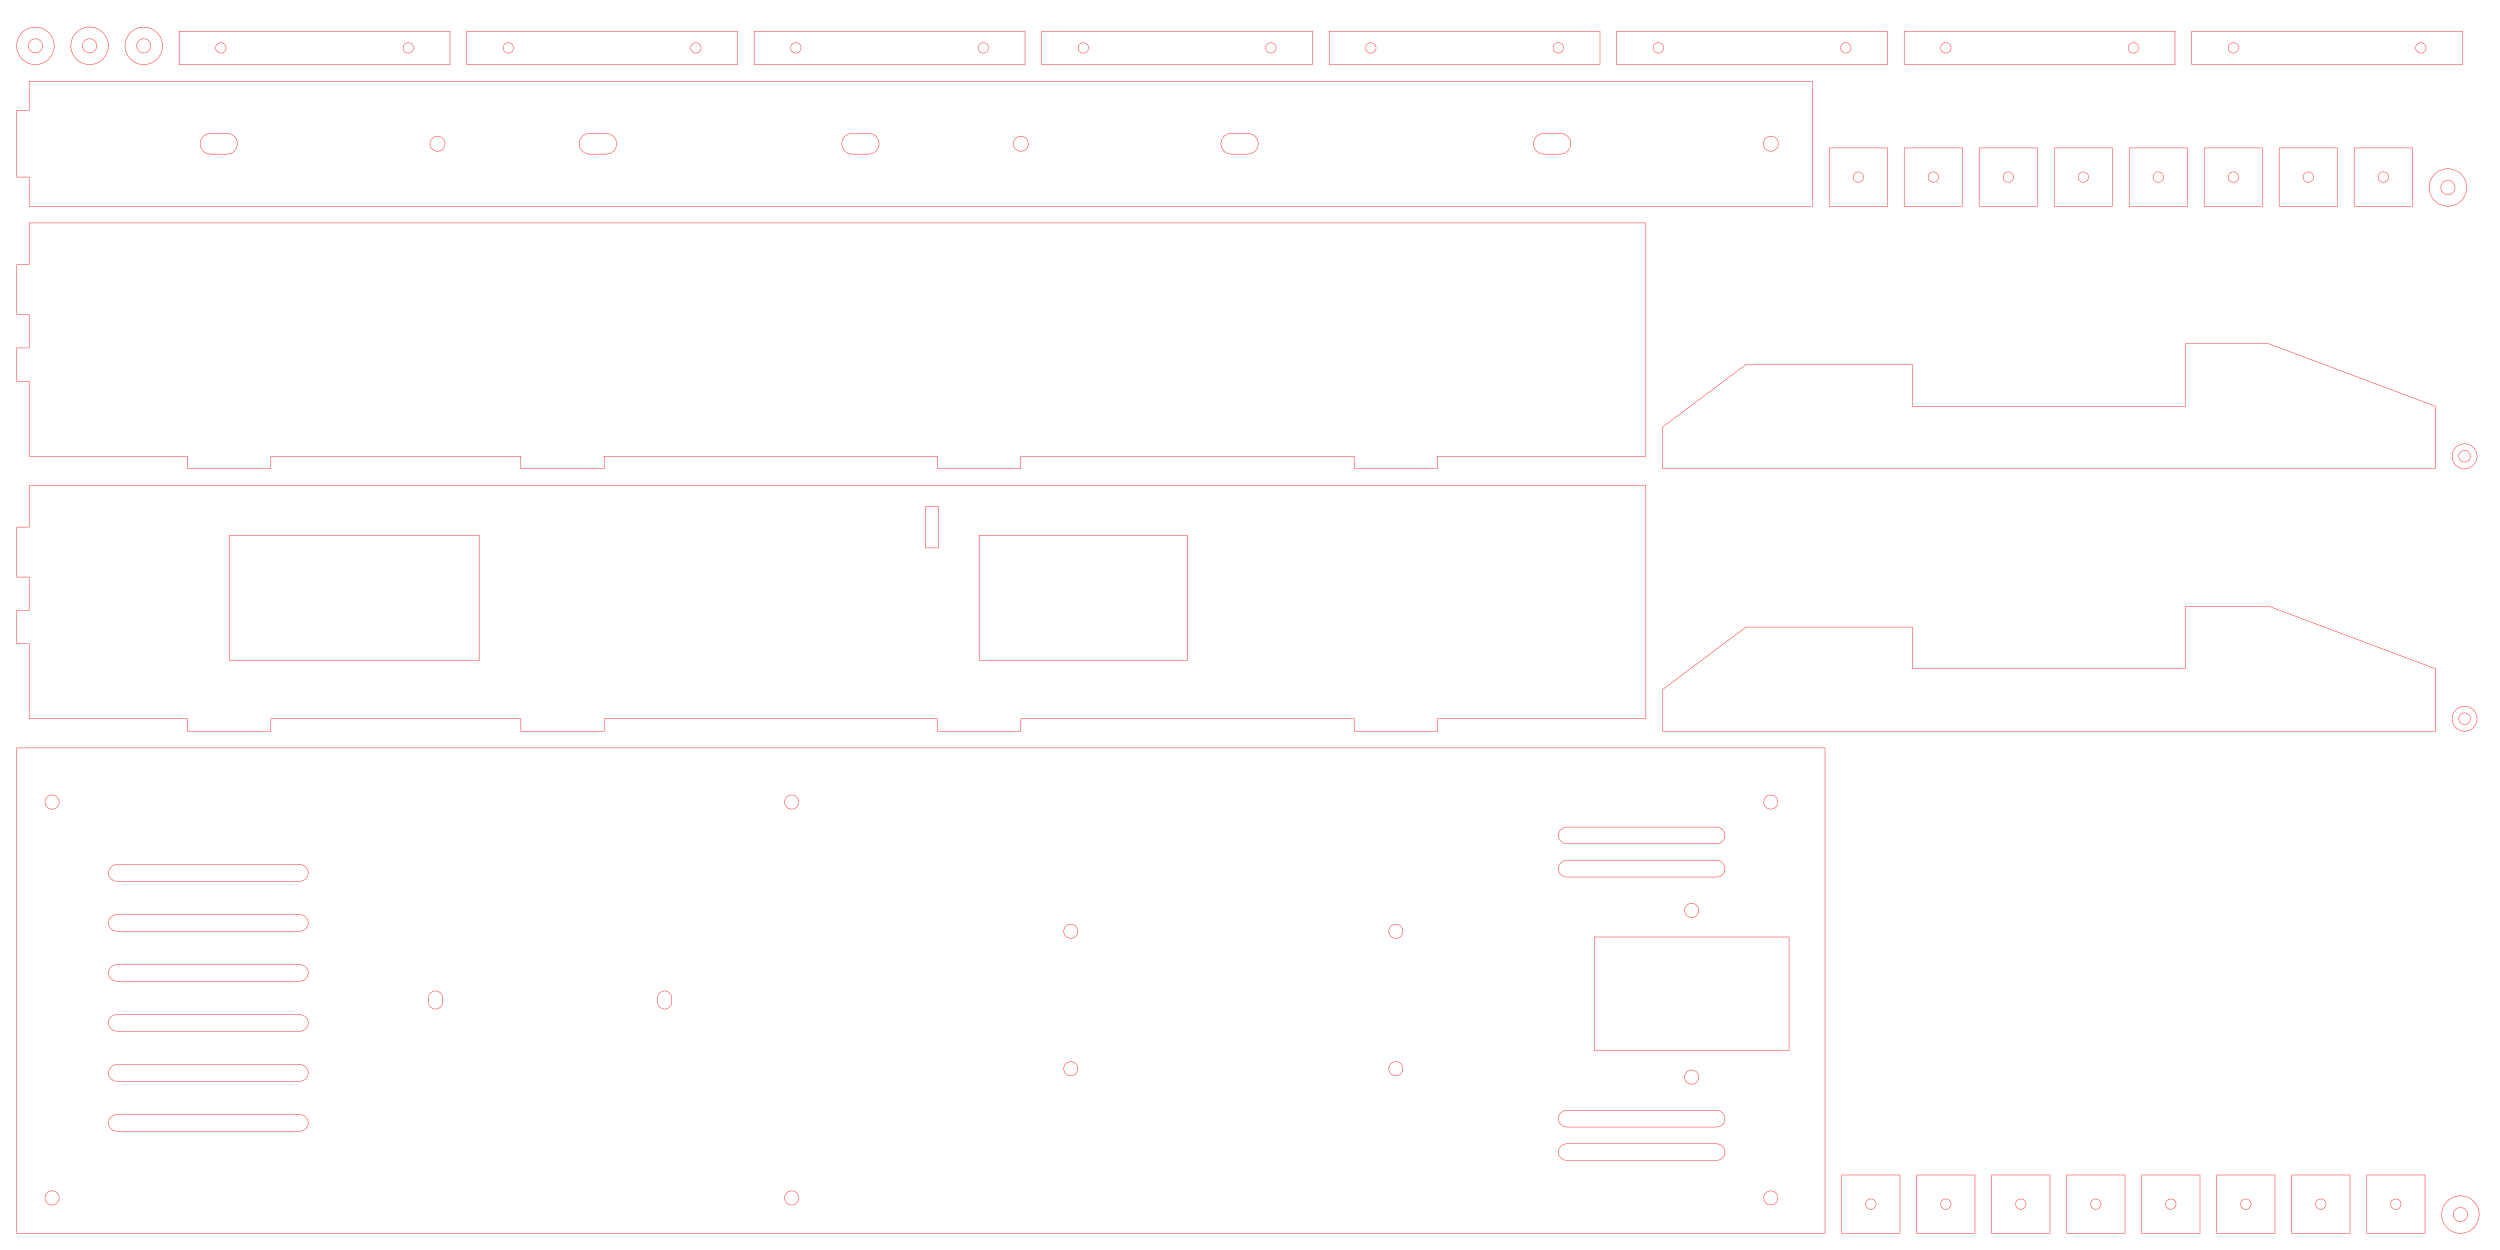
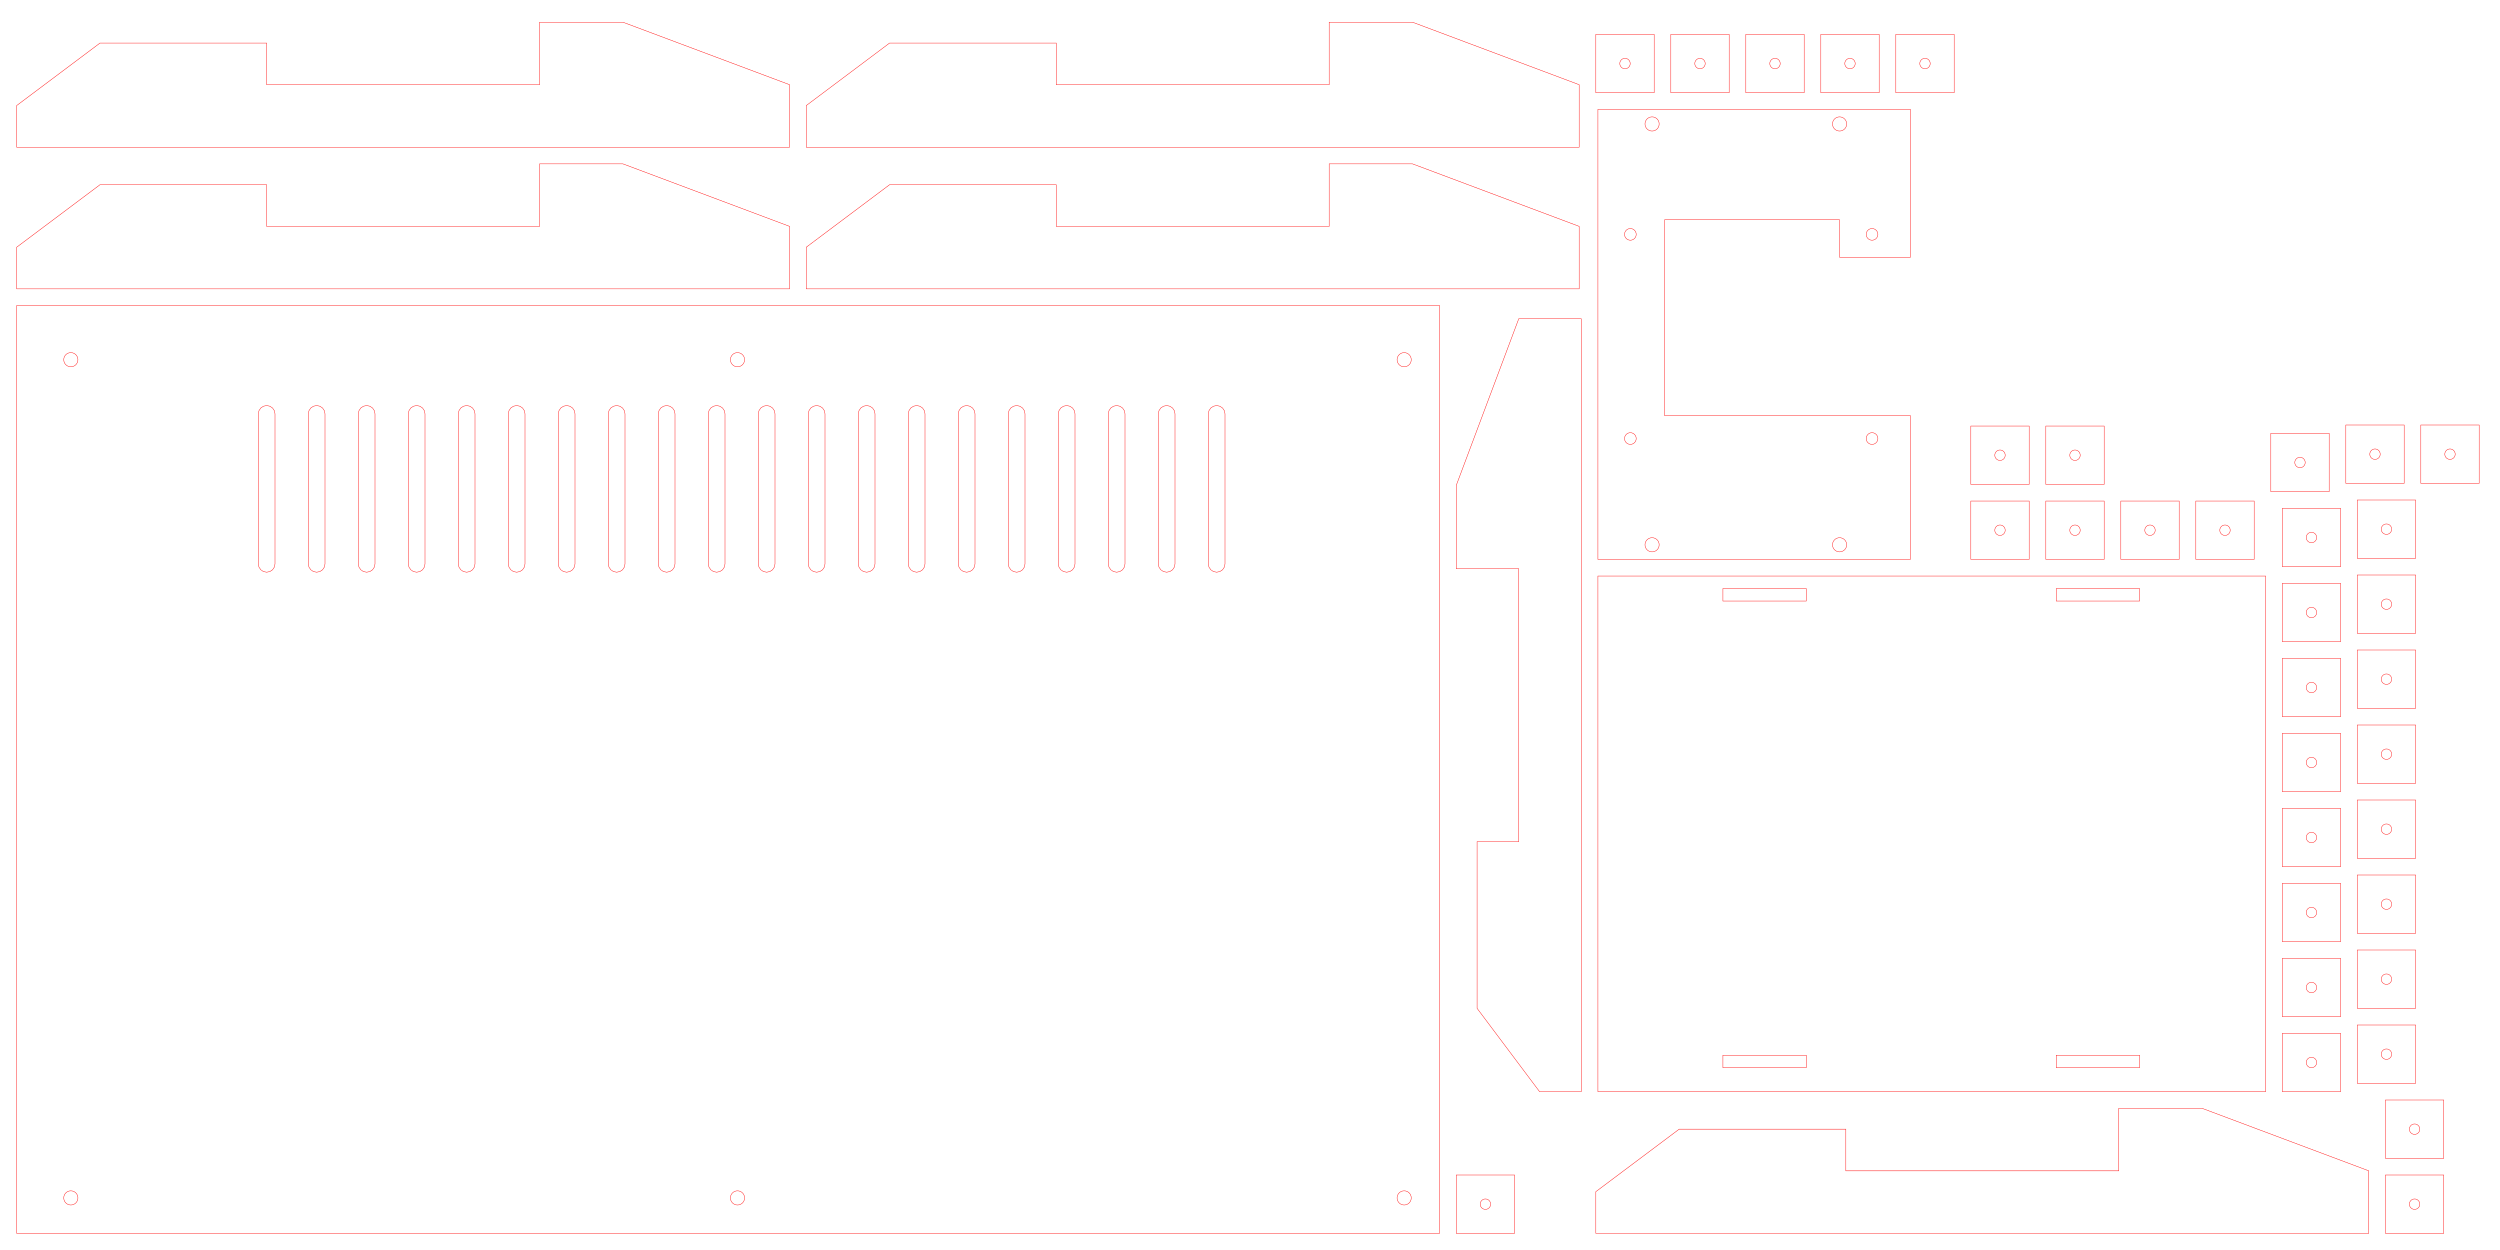
<svg xmlns="http://www.w3.org/2000/svg" width="600.000mm" height="300.000mm" viewBox="0 0 600.000 300.000">
-   <polygon points="438.00,296.00 438.00,179.50 4.00,179.50 4.00,296.00" fill="none" stroke="#ff0000" stroke-width="0.1" />
-   <circle cx="12.50" cy="287.50" r="1.70" fill="none" stroke="#ff0000" stroke-width="0.1" />
-   <circle cx="12.50" cy="192.50" r="1.70" fill="none" stroke="#ff0000" stroke-width="0.1" />
-   <circle cx="190.00" cy="287.50" r="1.70" fill="none" stroke="#ff0000" stroke-width="0.1" />
-   <circle cx="190.00" cy="192.50" r="1.70" fill="none" stroke="#ff0000" stroke-width="0.1" />
-   <circle cx="425.00" cy="287.50" r="1.70" fill="none" stroke="#ff0000" stroke-width="0.1" />
-   <circle cx="425.00" cy="192.50" r="1.70" fill="none" stroke="#ff0000" stroke-width="0.1" />
-   <polygon points="429.38,252.12 429.38,224.88 382.62,224.88 382.62,252.12" fill="none" stroke="#ff0000" stroke-width="0.1" />
-   <circle cx="406.00" cy="258.50" r="1.70" fill="none" stroke="#ff0000" stroke-width="0.1" />
-   <circle cx="406.00" cy="218.50" r="1.70" fill="none" stroke="#ff0000" stroke-width="0.1" />
-   <circle cx="335.00" cy="256.50" r="1.70" fill="none" stroke="#ff0000" stroke-width="0.1" />
-   <circle cx="335.00" cy="223.50" r="1.70" fill="none" stroke="#ff0000" stroke-width="0.1" />
-   <circle cx="257.00" cy="256.50" r="1.70" fill="none" stroke="#ff0000" stroke-width="0.1" />
-   <circle cx="257.00" cy="223.50" r="1.70" fill="none" stroke="#ff0000" stroke-width="0.1" />
-   <polygon points="157.80,240.50 157.93,241.15 158.30,241.70 158.85,242.07 159.50,242.20 160.15,242.07 160.70,241.70 161.07,241.15 161.20,240.50 161.20,239.50 161.07,238.85 160.70,238.30 160.15,237.93 159.50,237.80 158.85,237.93 158.30,238.30 157.93,238.85 157.80,239.50" fill="none" stroke="#ff0000" stroke-width="0.1" />
-   <polygon points="102.80,240.50 102.93,241.15 103.30,241.70 103.85,242.07 104.50,242.20 105.15,242.07 105.70,241.70 106.07,241.15 106.20,240.50 106.20,239.50 106.07,238.85 105.70,238.30 105.15,237.93 104.50,237.80 103.85,237.93 103.30,238.30 102.93,238.85 102.80,239.50" fill="none" stroke="#ff0000" stroke-width="0.1" />
-   <polygon points="376.00,274.50 375.24,274.65 374.59,275.09 374.15,275.74 374.00,276.50 374.15,277.26 374.59,277.91 375.24,278.35 376.00,278.50 412.00,278.50 412.76,278.35 413.41,277.91 413.85,277.26 414.00,276.50 413.85,275.74 413.41,275.09 412.76,274.65 412.00,274.50" fill="none" stroke="#ff0000" stroke-width="0.1" />
-   <polygon points="376.00,266.50 375.24,266.65 374.59,267.09 374.15,267.74 374.00,268.50 374.15,269.26 374.59,269.91 375.24,270.35 376.00,270.50 412.00,270.50 412.76,270.35 413.41,269.91 413.85,269.26 414.00,268.50 413.85,267.74 413.41,267.09 412.76,266.65 412.00,266.50" fill="none" stroke="#ff0000" stroke-width="0.1" />
-   <polygon points="376.00,206.50 375.24,206.65 374.59,207.09 374.15,207.74 374.00,208.50 374.15,209.26 374.59,209.91 375.24,210.35 376.00,210.50 412.00,210.50 412.76,210.35 413.41,209.91 413.85,209.26 414.00,208.50 413.85,207.74 413.41,207.09 412.76,206.65 412.00,206.50" fill="none" stroke="#ff0000" stroke-width="0.1" />
-   <polygon points="376.00,198.50 375.24,198.65 374.59,199.09 374.15,199.74 374.00,200.50 374.15,201.26 374.59,201.91 375.24,202.35 376.00,202.50 412.00,202.50 412.76,202.35 413.41,201.91 413.85,201.26 414.00,200.50 413.85,199.74 413.41,199.09 412.76,198.65 412.00,198.50" fill="none" stroke="#ff0000" stroke-width="0.1" />
-   <polygon points="28.00,267.50 27.23,267.65 26.59,268.09 26.15,268.74 26.00,269.50 26.15,270.26 26.59,270.91 27.23,271.35 28.00,271.50 72.00,271.50 72.77,271.35 73.41,270.91 73.85,270.26 74.00,269.50 73.85,268.74 73.41,268.09 72.77,267.65 72.00,267.50" fill="none" stroke="#ff0000" stroke-width="0.1" />
-   <polygon points="28.00,255.50 27.23,255.65 26.59,256.09 26.15,256.74 26.00,257.50 26.15,258.26 26.59,258.91 27.23,259.35 28.00,259.50 72.00,259.50 72.77,259.35 73.41,258.91 73.85,258.26 74.00,257.50 73.85,256.74 73.41,256.09 72.77,255.65 72.00,255.50" fill="none" stroke="#ff0000" stroke-width="0.1" />
-   <polygon points="28.00,243.50 27.23,243.65 26.59,244.09 26.15,244.74 26.00,245.50 26.15,246.26 26.59,246.91 27.23,247.35 28.00,247.50 72.00,247.50 72.77,247.35 73.41,246.91 73.85,246.26 74.00,245.50 73.85,244.74 73.41,244.09 72.77,243.65 72.00,243.50" fill="none" stroke="#ff0000" stroke-width="0.1" />
-   <polygon points="28.00,231.50 27.23,231.65 26.59,232.09 26.15,232.74 26.00,233.50 26.15,234.26 26.59,234.91 27.23,235.35 28.00,235.50 72.00,235.50 72.77,235.35 73.41,234.91 73.85,234.26 74.00,233.50 73.85,232.74 73.41,232.09 72.77,231.65 72.00,231.50" fill="none" stroke="#ff0000" stroke-width="0.1" />
-   <polygon points="28.00,219.50 27.23,219.65 26.59,220.09 26.15,220.74 26.00,221.50 26.15,222.26 26.59,222.91 27.23,223.35 28.00,223.50 72.00,223.50 72.77,223.35 73.41,222.91 73.85,222.26 74.00,221.50 73.85,220.74 73.41,220.09 72.77,219.65 72.00,219.50" fill="none" stroke="#ff0000" stroke-width="0.1" />
-   <polygon points="28.00,207.50 27.23,207.65 26.59,208.09 26.15,208.74 26.00,209.50 26.15,210.26 26.59,210.91 27.23,211.35 28.00,211.50 72.00,211.50 72.77,211.35 73.41,210.91 73.85,210.26 74.00,209.50 73.85,208.74 73.41,208.09 72.77,207.65 72.00,207.50" fill="none" stroke="#ff0000" stroke-width="0.1" />
-   <polygon points="7.00,172.50 45.00,172.50 45.00,175.50 65.00,175.50 65.00,172.50 125.00,172.50 125.00,175.50 145.00,175.50 145.00,172.50 225.00,172.50 225.00,175.50 245.00,175.50 245.00,172.50 325.00,172.50 325.00,175.50 345.00,175.50 345.00,172.50 395.00,172.50 395.00,116.50 7.00,116.50 7.00,126.50 4.00,126.50 4.00,138.50 7.00,138.50 7.00,146.50 4.00,146.50 4.00,154.50 7.00,154.50" fill="none" stroke="#ff0000" stroke-width="0.1" />
-   <polygon points="222.17,131.50 225.17,131.50 225.17,121.50 222.17,121.50" fill="none" stroke="#ff0000" stroke-width="0.1" />
-   <polygon points="235.00,158.50 285.00,158.50 285.00,128.50 235.00,128.50" fill="none" stroke="#ff0000" stroke-width="0.1" />
-   <polygon points="55.00,158.50 115.00,158.50 115.00,128.50 55.00,128.50" fill="none" stroke="#ff0000" stroke-width="0.1" />
-   <polygon points="7.00,109.50 45.00,109.50 45.00,112.50 65.00,112.50 65.00,109.50 125.00,109.50 125.00,112.50 145.00,112.50 145.00,109.50 225.00,109.50 225.00,112.50 245.00,112.50 245.00,109.50 325.00,109.50 325.00,112.50 345.00,112.50 345.00,109.50 395.00,109.50 395.00,53.50 7.00,53.50 7.00,63.50 4.00,63.50 4.00,75.50 7.00,75.50 7.00,83.50 4.00,83.50 4.00,91.50 7.00,91.50" fill="none" stroke="#ff0000" stroke-width="0.1" />
-   <polygon points="435.00,49.50 435.00,19.50 7.00,19.50 7.00,26.50 4.00,26.50 4.00,42.50 7.00,42.50 7.00,49.50" fill="none" stroke="#ff0000" stroke-width="0.1" />
-   <polygon points="295.50,32.00 294.54,32.19 293.73,32.73 293.19,33.54 293.00,34.50 293.19,35.46 293.73,36.27 294.54,36.81 295.50,37.00 299.50,37.00 300.46,36.81 301.27,36.27 301.81,35.46 302.00,34.50 301.81,33.54 301.27,32.73 300.46,32.19 299.50,32.00" fill="none" stroke="#ff0000" stroke-width="0.1" />
-   <polygon points="50.50,32.00 49.54,32.19 48.73,32.73 48.19,33.54 48.00,34.50 48.19,35.46 48.73,36.27 49.54,36.81 50.50,37.00 54.50,37.00 55.46,36.81 56.27,36.27 56.81,35.46 57.00,34.50 56.81,33.54 56.27,32.73 55.46,32.19 54.50,32.00" fill="none" stroke="#ff0000" stroke-width="0.1" />
-   <polygon points="204.50,32.00 203.54,32.19 202.73,32.73 202.19,33.54 202.00,34.50 202.19,35.46 202.73,36.27 203.54,36.81 204.50,37.00 208.50,37.00 209.46,36.81 210.27,36.27 210.81,35.46 211.00,34.50 210.81,33.54 210.27,32.73 209.46,32.19 208.50,32.00" fill="none" stroke="#ff0000" stroke-width="0.1" />
-   <polygon points="141.50,32.00 140.54,32.19 139.73,32.73 139.19,33.54 139.00,34.50 139.19,35.46 139.73,36.27 140.54,36.81 141.50,37.00 145.50,37.00 146.46,36.81 147.27,36.27 147.81,35.46 148.00,34.50 147.81,33.54 147.27,32.73 146.46,32.19 145.50,32.00" fill="none" stroke="#ff0000" stroke-width="0.1" />
-   <circle cx="245.00" cy="34.50" r="1.80" fill="none" stroke="#ff0000" stroke-width="0.1" />
-   <circle cx="105.00" cy="34.50" r="1.80" fill="none" stroke="#ff0000" stroke-width="0.1" />
-   <polygon points="370.50,32.00 369.54,32.19 368.73,32.73 368.19,33.54 368.00,34.50 368.19,35.46 368.73,36.27 369.54,36.81 370.50,37.00 374.50,37.00 375.46,36.81 376.27,36.27 376.81,35.46 377.00,34.50 376.81,33.54 376.27,32.73 375.46,32.19 374.50,32.00" fill="none" stroke="#ff0000" stroke-width="0.1" />
-   <circle cx="425.00" cy="34.50" r="1.80" fill="none" stroke="#ff0000" stroke-width="0.1" />
-   <polygon points="399.00,175.50 584.50,175.50 584.50,160.50 544.50,145.50 524.50,145.50 524.50,160.50 459.00,160.50 459.00,150.50 419.00,150.50 399.00,165.50" fill="none" stroke="#ff0000" stroke-width="0.1" />
-   <polygon points="399.00,112.50 584.50,112.50 584.50,97.50 544.50,82.50 524.50,82.50 524.50,97.50 459.00,97.50 459.00,87.50 419.00,87.50 399.00,102.50" fill="none" stroke="#ff0000" stroke-width="0.1" />
-   <polygon points="442.00,296.00 456.00,296.00 456.00,282.00 442.00,282.00" fill="none" stroke="#ff0000" stroke-width="0.1" />
-   <circle cx="449.00" cy="289.00" r="1.25" fill="none" stroke="#ff0000" stroke-width="0.1" />
-   <polygon points="460.00,296.00 474.00,296.00 474.00,282.00 460.00,282.00" fill="none" stroke="#ff0000" stroke-width="0.1" />
-   <circle cx="467.00" cy="289.00" r="1.25" fill="none" stroke="#ff0000" stroke-width="0.1" />
-   <polygon points="478.00,296.00 492.00,296.00 492.00,282.00 478.00,282.00" fill="none" stroke="#ff0000" stroke-width="0.1" />
-   <circle cx="485.00" cy="289.00" r="1.25" fill="none" stroke="#ff0000" stroke-width="0.1" />
-   <polygon points="496.00,296.00 510.00,296.00 510.00,282.00 496.00,282.00" fill="none" stroke="#ff0000" stroke-width="0.1" />
-   <circle cx="503.00" cy="289.00" r="1.25" fill="none" stroke="#ff0000" stroke-width="0.1" />
-   <polygon points="514.00,296.00 528.00,296.00 528.00,282.00 514.00,282.00" fill="none" stroke="#ff0000" stroke-width="0.1" />
-   <circle cx="521.00" cy="289.00" r="1.25" fill="none" stroke="#ff0000" stroke-width="0.1" />
-   <polygon points="532.00,296.00 546.00,296.00 546.00,282.00 532.00,282.00" fill="none" stroke="#ff0000" stroke-width="0.1" />
-   <circle cx="539.00" cy="289.00" r="1.25" fill="none" stroke="#ff0000" stroke-width="0.1" />
-   <polygon points="550.00,296.00 564.00,296.00 564.00,282.00 550.00,282.00" fill="none" stroke="#ff0000" stroke-width="0.1" />
-   <circle cx="557.00" cy="289.00" r="1.25" fill="none" stroke="#ff0000" stroke-width="0.1" />
-   <polygon points="568.00,296.00 582.00,296.00 582.00,282.00 568.00,282.00" fill="none" stroke="#ff0000" stroke-width="0.1" />
-   <circle cx="575.00" cy="289.00" r="1.25" fill="none" stroke="#ff0000" stroke-width="0.1" />
-   <polygon points="439.00,49.50 453.00,49.50 453.00,35.50 439.00,35.50" fill="none" stroke="#ff0000" stroke-width="0.1" />
-   <circle cx="446.00" cy="42.50" r="1.25" fill="none" stroke="#ff0000" stroke-width="0.1" />
-   <polygon points="457.00,49.50 471.00,49.50 471.00,35.50 457.00,35.50" fill="none" stroke="#ff0000" stroke-width="0.1" />
-   <circle cx="464.00" cy="42.50" r="1.25" fill="none" stroke="#ff0000" stroke-width="0.1" />
-   <polygon points="475.00,49.50 489.00,49.50 489.00,35.50 475.00,35.50" fill="none" stroke="#ff0000" stroke-width="0.1" />
-   <circle cx="482.00" cy="42.50" r="1.25" fill="none" stroke="#ff0000" stroke-width="0.1" />
-   <polygon points="493.00,49.50 507.00,49.50 507.00,35.50 493.00,35.50" fill="none" stroke="#ff0000" stroke-width="0.1" />
-   <circle cx="500.00" cy="42.50" r="1.25" fill="none" stroke="#ff0000" stroke-width="0.1" />
-   <polygon points="511.00,49.50 525.00,49.50 525.00,35.50 511.00,35.50" fill="none" stroke="#ff0000" stroke-width="0.1" />
-   <circle cx="518.00" cy="42.50" r="1.25" fill="none" stroke="#ff0000" stroke-width="0.1" />
-   <polygon points="529.00,49.50 543.00,49.50 543.00,35.50 529.00,35.50" fill="none" stroke="#ff0000" stroke-width="0.1" />
-   <circle cx="536.00" cy="42.50" r="1.25" fill="none" stroke="#ff0000" stroke-width="0.1" />
-   <polygon points="547.00,49.50 561.00,49.50 561.00,35.50 547.00,35.50" fill="none" stroke="#ff0000" stroke-width="0.1" />
-   <circle cx="554.00" cy="42.50" r="1.25" fill="none" stroke="#ff0000" stroke-width="0.1" />
-   <polygon points="565.00,49.50 579.00,49.50 579.00,35.50 565.00,35.50" fill="none" stroke="#ff0000" stroke-width="0.1" />
-   <circle cx="572.00" cy="42.50" r="1.25" fill="none" stroke="#ff0000" stroke-width="0.1" />
-   <circle cx="590.50" cy="291.50" r="4.50" fill="none" stroke="#ff0000" stroke-width="0.1" />
-   <circle cx="590.50" cy="291.50" r="1.70" fill="none" stroke="#ff0000" stroke-width="0.1" />
-   <circle cx="587.50" cy="45.00" r="4.50" fill="none" stroke="#ff0000" stroke-width="0.1" />
-   <circle cx="587.50" cy="45.00" r="1.70" fill="none" stroke="#ff0000" stroke-width="0.1" />
-   <circle cx="8.50" cy="11.00" r="4.50" fill="none" stroke="#ff0000" stroke-width="0.1" />
-   <circle cx="8.50" cy="11.00" r="1.70" fill="none" stroke="#ff0000" stroke-width="0.1" />
-   <circle cx="21.50" cy="11.00" r="4.50" fill="none" stroke="#ff0000" stroke-width="0.1" />
-   <circle cx="21.50" cy="11.00" r="1.70" fill="none" stroke="#ff0000" stroke-width="0.1" />
-   <circle cx="34.50" cy="11.00" r="4.50" fill="none" stroke="#ff0000" stroke-width="0.1" />
-   <circle cx="34.50" cy="11.00" r="1.70" fill="none" stroke="#ff0000" stroke-width="0.1" />
-   <polygon points="108.00,15.50 108.00,7.50 43.00,7.50 43.00,15.50" fill="none" stroke="#ff0000" stroke-width="0.1" />
-   <circle cx="98.00" cy="11.50" r="1.25" fill="none" stroke="#ff0000" stroke-width="0.1" />
-   <circle cx="53.00" cy="11.50" r="1.25" fill="none" stroke="#ff0000" stroke-width="0.1" />
-   <polygon points="177.00,15.50 177.00,7.50 112.00,7.50 112.00,15.50" fill="none" stroke="#ff0000" stroke-width="0.1" />
-   <circle cx="167.00" cy="11.50" r="1.25" fill="none" stroke="#ff0000" stroke-width="0.1" />
-   <circle cx="122.00" cy="11.50" r="1.25" fill="none" stroke="#ff0000" stroke-width="0.1" />
-   <polygon points="246.00,15.50 246.00,7.50 181.00,7.50 181.00,15.50" fill="none" stroke="#ff0000" stroke-width="0.1" />
-   <circle cx="236.00" cy="11.50" r="1.25" fill="none" stroke="#ff0000" stroke-width="0.1" />
-   <circle cx="191.00" cy="11.50" r="1.25" fill="none" stroke="#ff0000" stroke-width="0.1" />
-   <polygon points="315.00,15.50 315.00,7.50 250.00,7.50 250.00,15.50" fill="none" stroke="#ff0000" stroke-width="0.1" />
-   <circle cx="305.00" cy="11.50" r="1.25" fill="none" stroke="#ff0000" stroke-width="0.1" />
-   <circle cx="260.00" cy="11.50" r="1.25" fill="none" stroke="#ff0000" stroke-width="0.1" />
-   <polygon points="384.00,15.50 384.00,7.50 319.00,7.50 319.00,15.50" fill="none" stroke="#ff0000" stroke-width="0.1" />
-   <circle cx="374.00" cy="11.50" r="1.25" fill="none" stroke="#ff0000" stroke-width="0.1" />
-   <circle cx="329.00" cy="11.50" r="1.25" fill="none" stroke="#ff0000" stroke-width="0.1" />
-   <polygon points="453.00,15.50 453.00,7.50 388.00,7.50 388.00,15.50" fill="none" stroke="#ff0000" stroke-width="0.1" />
-   <circle cx="443.00" cy="11.50" r="1.25" fill="none" stroke="#ff0000" stroke-width="0.1" />
-   <circle cx="398.00" cy="11.50" r="1.25" fill="none" stroke="#ff0000" stroke-width="0.1" />
-   <polygon points="522.00,15.50 522.00,7.50 457.00,7.50 457.00,15.50" fill="none" stroke="#ff0000" stroke-width="0.1" />
-   <circle cx="512.00" cy="11.50" r="1.25" fill="none" stroke="#ff0000" stroke-width="0.1" />
-   <circle cx="467.00" cy="11.50" r="1.25" fill="none" stroke="#ff0000" stroke-width="0.1" />
-   <polygon points="591.00,15.50 591.00,7.50 526.00,7.50 526.00,15.50" fill="none" stroke="#ff0000" stroke-width="0.1" />
-   <circle cx="581.00" cy="11.50" r="1.25" fill="none" stroke="#ff0000" stroke-width="0.1" />
-   <circle cx="536.00" cy="11.50" r="1.25" fill="none" stroke="#ff0000" stroke-width="0.1" />
-   <circle cx="591.50" cy="172.50" r="3.00" fill="none" stroke="#ff0000" stroke-width="0.1" />
-   <circle cx="591.50" cy="172.50" r="1.40" fill="none" stroke="#ff0000" stroke-width="0.1" />
-   <circle cx="591.50" cy="109.50" r="3.00" fill="none" stroke="#ff0000" stroke-width="0.1" />
-   <circle cx="591.50" cy="109.50" r="1.40" fill="none" stroke="#ff0000" stroke-width="0.1" />
+   <polygon points="4.00,296.00 345.50,296.00 345.50,73.33 4.00,73.33" fill="none" stroke="#ff0000" stroke-width="0.1" />
+   <circle cx="17.00" cy="86.33" r="1.70" fill="none" stroke="#ff0000" stroke-width="0.1" />
+   <circle cx="177.00" cy="86.33" r="1.70" fill="none" stroke="#ff0000" stroke-width="0.1" />
+   <circle cx="337.00" cy="86.33" r="1.70" fill="none" stroke="#ff0000" stroke-width="0.1" />
+   <circle cx="17.00" cy="287.50" r="1.70" fill="none" stroke="#ff0000" stroke-width="0.1" />
+   <circle cx="177.00" cy="287.50" r="1.70" fill="none" stroke="#ff0000" stroke-width="0.1" />
+   <circle cx="337.00" cy="287.50" r="1.70" fill="none" stroke="#ff0000" stroke-width="0.1" />
+   <polygon points="66.00,99.33 65.85,98.57 65.41,97.92 64.77,97.49 64.00,97.33 63.23,97.49 62.59,97.92 62.15,98.57 62.00,99.33 62.00,135.33 62.15,136.10 62.59,136.75 63.23,137.18 64.00,137.33 64.77,137.18 65.41,136.75 65.85,136.10 66.00,135.33" fill="none" stroke="#ff0000" stroke-width="0.1" />
+   <polygon points="78.00,99.33 77.85,98.57 77.41,97.92 76.77,97.49 76.00,97.33 75.23,97.49 74.59,97.92 74.15,98.57 74.00,99.33 74.00,135.33 74.15,136.10 74.59,136.75 75.23,137.18 76.00,137.33 76.77,137.18 77.41,136.75 77.85,136.10 78.00,135.33" fill="none" stroke="#ff0000" stroke-width="0.1" />
+   <polygon points="90.00,99.33 89.85,98.57 89.41,97.92 88.77,97.49 88.00,97.33 87.23,97.49 86.59,97.92 86.15,98.57 86.00,99.33 86.00,135.33 86.15,136.10 86.59,136.75 87.23,137.18 88.00,137.33 88.77,137.18 89.41,136.75 89.85,136.10 90.00,135.33" fill="none" stroke="#ff0000" stroke-width="0.1" />
+   <polygon points="102.00,99.33 101.85,98.57 101.41,97.92 100.77,97.49 100.00,97.33 99.23,97.49 98.59,97.92 98.15,98.57 98.00,99.33 98.00,135.33 98.15,136.10 98.59,136.75 99.23,137.18 100.00,137.33 100.77,137.18 101.41,136.75 101.85,136.10 102.00,135.33" fill="none" stroke="#ff0000" stroke-width="0.1" />
+   <polygon points="114.00,99.33 113.85,98.57 113.41,97.92 112.77,97.49 112.00,97.33 111.23,97.49 110.59,97.92 110.15,98.57 110.00,99.33 110.00,135.33 110.15,136.10 110.59,136.75 111.23,137.18 112.00,137.33 112.77,137.18 113.41,136.75 113.85,136.10 114.00,135.33" fill="none" stroke="#ff0000" stroke-width="0.1" />
+   <polygon points="126.00,99.33 125.85,98.57 125.41,97.92 124.77,97.49 124.00,97.33 123.23,97.49 122.59,97.92 122.15,98.57 122.00,99.33 122.00,135.33 122.15,136.10 122.59,136.75 123.23,137.18 124.00,137.33 124.77,137.18 125.41,136.75 125.85,136.10 126.00,135.33" fill="none" stroke="#ff0000" stroke-width="0.1" />
+   <polygon points="138.00,99.33 137.85,98.57 137.41,97.92 136.76,97.49 136.00,97.33 135.24,97.49 134.59,97.92 134.15,98.57 134.00,99.33 134.00,135.33 134.15,136.10 134.59,136.75 135.24,137.18 136.00,137.33 136.76,137.18 137.41,136.75 137.85,136.10 138.00,135.33" fill="none" stroke="#ff0000" stroke-width="0.1" />
+   <polygon points="150.00,99.33 149.85,98.57 149.41,97.92 148.76,97.49 148.00,97.33 147.24,97.49 146.59,97.92 146.15,98.57 146.00,99.33 146.00,135.33 146.15,136.10 146.59,136.75 147.24,137.18 148.00,137.33 148.76,137.18 149.41,136.75 149.85,136.10 150.00,135.33" fill="none" stroke="#ff0000" stroke-width="0.1" />
+   <polygon points="162.00,99.33 161.85,98.57 161.41,97.92 160.76,97.49 160.00,97.33 159.24,97.49 158.59,97.92 158.15,98.57 158.00,99.33 158.00,135.33 158.15,136.10 158.59,136.75 159.24,137.18 160.00,137.33 160.76,137.18 161.41,136.75 161.85,136.10 162.00,135.33" fill="none" stroke="#ff0000" stroke-width="0.1" />
+   <polygon points="174.00,99.33 173.85,98.57 173.41,97.92 172.76,97.49 172.00,97.33 171.24,97.49 170.59,97.92 170.15,98.57 170.00,99.33 170.00,135.33 170.15,136.10 170.59,136.75 171.24,137.18 172.00,137.33 172.76,137.18 173.41,136.75 173.85,136.10 174.00,135.33" fill="none" stroke="#ff0000" stroke-width="0.1" />
+   <polygon points="186.00,99.33 185.85,98.57 185.41,97.92 184.76,97.49 184.00,97.33 183.24,97.49 182.59,97.92 182.15,98.57 182.00,99.33 182.00,135.33 182.15,136.10 182.59,136.75 183.24,137.18 184.00,137.33 184.76,137.18 185.41,136.75 185.85,136.10 186.00,135.33" fill="none" stroke="#ff0000" stroke-width="0.1" />
+   <polygon points="198.00,99.33 197.85,98.57 197.41,97.92 196.76,97.49 196.00,97.33 195.24,97.49 194.59,97.92 194.15,98.57 194.00,99.33 194.00,135.33 194.15,136.10 194.59,136.75 195.24,137.18 196.00,137.33 196.76,137.18 197.41,136.75 197.85,136.10 198.00,135.33" fill="none" stroke="#ff0000" stroke-width="0.1" />
+   <polygon points="210.00,99.33 209.85,98.57 209.41,97.92 208.76,97.49 208.00,97.33 207.24,97.49 206.59,97.92 206.15,98.57 206.00,99.33 206.00,135.33 206.15,136.10 206.59,136.75 207.24,137.18 208.00,137.33 208.76,137.18 209.41,136.75 209.85,136.10 210.00,135.33" fill="none" stroke="#ff0000" stroke-width="0.1" />
+   <polygon points="222.00,99.33 221.85,98.57 221.41,97.92 220.76,97.49 220.00,97.33 219.24,97.49 218.59,97.92 218.15,98.57 218.00,99.33 218.00,135.33 218.15,136.10 218.59,136.75 219.24,137.18 220.00,137.33 220.76,137.18 221.41,136.75 221.85,136.10 222.00,135.33" fill="none" stroke="#ff0000" stroke-width="0.1" />
+   <polygon points="234.00,99.33 233.85,98.57 233.41,97.92 232.76,97.49 232.00,97.33 231.24,97.49 230.59,97.92 230.15,98.57 230.00,99.33 230.00,135.33 230.15,136.10 230.59,136.75 231.24,137.18 232.00,137.33 232.76,137.18 233.41,136.75 233.85,136.10 234.00,135.33" fill="none" stroke="#ff0000" stroke-width="0.1" />
+   <polygon points="246.00,99.33 245.85,98.57 245.41,97.92 244.76,97.49 244.00,97.33 243.24,97.49 242.59,97.92 242.15,98.57 242.00,99.33 242.00,135.33 242.15,136.10 242.59,136.75 243.24,137.18 244.00,137.33 244.76,137.18 245.41,136.75 245.85,136.10 246.00,135.33" fill="none" stroke="#ff0000" stroke-width="0.1" />
+   <polygon points="258.00,99.33 257.85,98.57 257.41,97.92 256.76,97.49 256.00,97.33 255.24,97.49 254.59,97.92 254.15,98.57 254.00,99.33 254.00,135.33 254.15,136.10 254.59,136.75 255.24,137.18 256.00,137.33 256.76,137.18 257.41,136.75 257.85,136.10 258.00,135.33" fill="none" stroke="#ff0000" stroke-width="0.1" />
+   <polygon points="270.00,99.33 269.85,98.57 269.41,97.92 268.76,97.49 268.00,97.33 267.24,97.49 266.59,97.92 266.15,98.57 266.00,99.33 266.00,135.33 266.15,136.10 266.59,136.75 267.24,137.18 268.00,137.33 268.76,137.18 269.41,136.75 269.85,136.10 270.00,135.33" fill="none" stroke="#ff0000" stroke-width="0.1" />
+   <polygon points="282.00,99.33 281.85,98.57 281.41,97.92 280.76,97.49 280.00,97.33 279.24,97.49 278.59,97.92 278.15,98.57 278.00,99.33 278.00,135.33 278.15,136.10 278.59,136.75 279.24,137.18 280.00,137.33 280.76,137.18 281.41,136.75 281.85,136.10 282.00,135.33" fill="none" stroke="#ff0000" stroke-width="0.1" />
+   <polygon points="294.00,99.33 293.85,98.57 293.41,97.92 292.76,97.49 292.00,97.33 291.24,97.49 290.59,97.92 290.15,98.57 290.00,99.33 290.00,135.33 290.15,136.10 290.59,136.75 291.24,137.18 292.00,137.33 292.76,137.18 293.41,136.75 293.85,136.10 294.00,135.33" fill="none" stroke="#ff0000" stroke-width="0.1" />
+   <polygon points="4.00,69.33 189.50,69.33 189.50,54.33 149.50,39.33 129.50,39.33 129.50,54.33 64.00,54.33 64.00,44.33 24.00,44.33 4.00,59.33" fill="none" stroke="#ff0000" stroke-width="0.1" />
+   <polygon points="4.00,35.33 189.50,35.33 189.50,20.33 149.50,5.33 129.50,5.33 129.50,20.33 64.00,20.33 64.00,10.33 24.00,10.33 4.00,25.33" fill="none" stroke="#ff0000" stroke-width="0.1" />
+   <polygon points="193.50,69.33 379.00,69.33 379.00,54.33 339.00,39.33 319.00,39.33 319.00,54.33 253.50,54.33 253.50,44.33 213.50,44.33 193.50,59.33" fill="none" stroke="#ff0000" stroke-width="0.1" />
+   <polygon points="193.50,35.33 379.00,35.33 379.00,20.33 339.00,5.33 319.00,5.33 319.00,20.33 253.50,20.33 253.50,10.33 213.50,10.33 193.50,25.33" fill="none" stroke="#ff0000" stroke-width="0.1" />
+   <polygon points="383.00,296.00 568.50,296.00 568.50,281.00 528.50,266.00 508.50,266.00 508.50,281.00 443.00,281.00 443.00,271.00 403.00,271.00 383.00,286.00" fill="none" stroke="#ff0000" stroke-width="0.1" />
+   <polygon points="379.50,262.00 379.50,76.50 364.50,76.50 349.50,116.50 349.50,136.50 364.50,136.50 364.50,202.00 354.50,202.00 354.50,242.00 369.50,262.00" fill="none" stroke="#ff0000" stroke-width="0.1" />
+   <polygon points="543.75,262.00 543.75,138.25 383.50,138.25 383.50,262.00" fill="none" stroke="#ff0000" stroke-width="0.1" />
+   <polygon points="513.50,256.25 513.50,253.25 493.50,253.25 493.50,256.25" fill="none" stroke="#ff0000" stroke-width="0.1" />
+   <polygon points="433.50,256.25 433.50,253.25 413.50,253.25 413.50,256.25" fill="none" stroke="#ff0000" stroke-width="0.1" />
+   <polygon points="513.50,144.25 513.50,141.25 493.50,141.25 493.50,144.25" fill="none" stroke="#ff0000" stroke-width="0.1" />
+   <polygon points="433.50,144.25 433.50,141.25 413.50,141.25 413.50,144.25" fill="none" stroke="#ff0000" stroke-width="0.1" />
+   <polygon points="458.50,134.25 458.50,99.75 399.50,99.75 399.50,52.75 441.50,52.75 441.50,61.75 458.50,61.75 458.50,26.25 383.50,26.25 383.50,134.25" fill="none" stroke="#ff0000" stroke-width="0.1" />
+   <circle cx="449.29" cy="105.25" r="1.40" fill="none" stroke="#ff0000" stroke-width="0.1" />
+   <circle cx="449.29" cy="56.25" r="1.40" fill="none" stroke="#ff0000" stroke-width="0.1" />
+   <circle cx="391.29" cy="105.25" r="1.40" fill="none" stroke="#ff0000" stroke-width="0.1" />
+   <circle cx="391.29" cy="56.25" r="1.40" fill="none" stroke="#ff0000" stroke-width="0.1" />
+   <circle cx="441.50" cy="130.75" r="1.70" fill="none" stroke="#ff0000" stroke-width="0.1" />
+   <circle cx="396.50" cy="130.75" r="1.70" fill="none" stroke="#ff0000" stroke-width="0.1" />
+   <circle cx="441.50" cy="29.75" r="1.70" fill="none" stroke="#ff0000" stroke-width="0.1" />
+   <circle cx="396.50" cy="29.75" r="1.70" fill="none" stroke="#ff0000" stroke-width="0.1" />
+   <polygon points="383.00,22.25 397.00,22.25 397.00,8.25 383.00,8.25" fill="none" stroke="#ff0000" stroke-width="0.1" />
+   <circle cx="390.00" cy="15.25" r="1.25" fill="none" stroke="#ff0000" stroke-width="0.1" />
+   <polygon points="401.00,22.25 415.00,22.25 415.00,8.25 401.00,8.25" fill="none" stroke="#ff0000" stroke-width="0.1" />
+   <circle cx="408.00" cy="15.25" r="1.25" fill="none" stroke="#ff0000" stroke-width="0.1" />
+   <polygon points="419.00,22.25 433.00,22.25 433.00,8.25 419.00,8.25" fill="none" stroke="#ff0000" stroke-width="0.1" />
+   <circle cx="426.00" cy="15.25" r="1.25" fill="none" stroke="#ff0000" stroke-width="0.1" />
+   <polygon points="437.00,22.25 451.00,22.25 451.00,8.25 437.00,8.25" fill="none" stroke="#ff0000" stroke-width="0.1" />
+   <circle cx="444.00" cy="15.25" r="1.25" fill="none" stroke="#ff0000" stroke-width="0.1" />
+   <polygon points="455.00,22.25 469.00,22.25 469.00,8.25 455.00,8.25" fill="none" stroke="#ff0000" stroke-width="0.1" />
+   <circle cx="462.00" cy="15.25" r="1.25" fill="none" stroke="#ff0000" stroke-width="0.1" />
+   <polygon points="572.50,296.00 586.50,296.00 586.50,282.00 572.50,282.00" fill="none" stroke="#ff0000" stroke-width="0.1" />
+   <circle cx="579.50" cy="289.00" r="1.25" fill="none" stroke="#ff0000" stroke-width="0.1" />
+   <polygon points="572.50,278.00 586.50,278.00 586.50,264.00 572.50,264.00" fill="none" stroke="#ff0000" stroke-width="0.1" />
+   <circle cx="579.50" cy="271.00" r="1.25" fill="none" stroke="#ff0000" stroke-width="0.1" />
+   <polygon points="547.75,262.00 561.75,262.00 561.75,248.00 547.75,248.00" fill="none" stroke="#ff0000" stroke-width="0.1" />
+   <circle cx="554.75" cy="255.00" r="1.25" fill="none" stroke="#ff0000" stroke-width="0.1" />
+   <polygon points="349.50,296.00 363.50,296.00 363.50,282.00 349.50,282.00" fill="none" stroke="#ff0000" stroke-width="0.1" />
+   <circle cx="356.50" cy="289.00" r="1.25" fill="none" stroke="#ff0000" stroke-width="0.1" />
+   <polygon points="565.75,260.00 579.75,260.00 579.75,246.00 565.75,246.00" fill="none" stroke="#ff0000" stroke-width="0.1" />
+   <circle cx="572.75" cy="253.00" r="1.25" fill="none" stroke="#ff0000" stroke-width="0.1" />
+   <polygon points="547.75,244.00 561.75,244.00 561.75,230.00 547.75,230.00" fill="none" stroke="#ff0000" stroke-width="0.1" />
+   <circle cx="554.75" cy="237.00" r="1.25" fill="none" stroke="#ff0000" stroke-width="0.1" />
+   <polygon points="565.75,242.00 579.75,242.00 579.75,228.00 565.75,228.00" fill="none" stroke="#ff0000" stroke-width="0.1" />
+   <circle cx="572.75" cy="235.00" r="1.25" fill="none" stroke="#ff0000" stroke-width="0.1" />
+   <polygon points="547.75,226.00 561.75,226.00 561.75,212.00 547.75,212.00" fill="none" stroke="#ff0000" stroke-width="0.1" />
+   <circle cx="554.75" cy="219.00" r="1.25" fill="none" stroke="#ff0000" stroke-width="0.1" />
+   <polygon points="565.75,224.00 579.75,224.00 579.75,210.00 565.75,210.00" fill="none" stroke="#ff0000" stroke-width="0.1" />
+   <circle cx="572.75" cy="217.00" r="1.25" fill="none" stroke="#ff0000" stroke-width="0.1" />
+   <polygon points="547.75,208.00 561.75,208.00 561.75,194.00 547.75,194.00" fill="none" stroke="#ff0000" stroke-width="0.1" />
+   <circle cx="554.75" cy="201.00" r="1.25" fill="none" stroke="#ff0000" stroke-width="0.1" />
+   <polygon points="565.75,206.00 579.75,206.00 579.75,192.00 565.75,192.00" fill="none" stroke="#ff0000" stroke-width="0.1" />
+   <circle cx="572.75" cy="199.00" r="1.25" fill="none" stroke="#ff0000" stroke-width="0.1" />
+   <polygon points="547.75,190.00 561.75,190.00 561.75,176.00 547.75,176.00" fill="none" stroke="#ff0000" stroke-width="0.1" />
+   <circle cx="554.75" cy="183.00" r="1.25" fill="none" stroke="#ff0000" stroke-width="0.1" />
+   <polygon points="565.75,188.00 579.75,188.00 579.75,174.00 565.75,174.00" fill="none" stroke="#ff0000" stroke-width="0.1" />
+   <circle cx="572.75" cy="181.00" r="1.25" fill="none" stroke="#ff0000" stroke-width="0.1" />
+   <polygon points="547.75,172.00 561.75,172.00 561.75,158.00 547.75,158.00" fill="none" stroke="#ff0000" stroke-width="0.1" />
+   <circle cx="554.75" cy="165.00" r="1.25" fill="none" stroke="#ff0000" stroke-width="0.1" />
+   <polygon points="565.75,170.00 579.75,170.00 579.75,156.00 565.75,156.00" fill="none" stroke="#ff0000" stroke-width="0.1" />
+   <circle cx="572.75" cy="163.00" r="1.25" fill="none" stroke="#ff0000" stroke-width="0.1" />
+   <polygon points="547.75,154.00 561.75,154.00 561.75,140.00 547.75,140.00" fill="none" stroke="#ff0000" stroke-width="0.1" />
+   <circle cx="554.75" cy="147.00" r="1.25" fill="none" stroke="#ff0000" stroke-width="0.1" />
+   <polygon points="565.75,152.00 579.75,152.00 579.75,138.00 565.75,138.00" fill="none" stroke="#ff0000" stroke-width="0.1" />
+   <circle cx="572.75" cy="145.00" r="1.25" fill="none" stroke="#ff0000" stroke-width="0.1" />
+   <polygon points="547.75,136.00 561.75,136.00 561.75,122.00 547.75,122.00" fill="none" stroke="#ff0000" stroke-width="0.1" />
+   <circle cx="554.75" cy="129.00" r="1.25" fill="none" stroke="#ff0000" stroke-width="0.1" />
+   <polygon points="565.75,134.00 579.75,134.00 579.75,120.00 565.75,120.00" fill="none" stroke="#ff0000" stroke-width="0.1" />
+   <circle cx="572.75" cy="127.00" r="1.25" fill="none" stroke="#ff0000" stroke-width="0.1" />
+   <polygon points="473.00,134.25 487.00,134.25 487.00,120.25 473.00,120.25" fill="none" stroke="#ff0000" stroke-width="0.1" />
+   <circle cx="480.00" cy="127.25" r="1.25" fill="none" stroke="#ff0000" stroke-width="0.1" />
+   <polygon points="491.00,134.25 505.00,134.25 505.00,120.25 491.00,120.25" fill="none" stroke="#ff0000" stroke-width="0.1" />
+   <circle cx="498.00" cy="127.25" r="1.25" fill="none" stroke="#ff0000" stroke-width="0.1" />
+   <polygon points="509.00,134.25 523.00,134.25 523.00,120.25 509.00,120.25" fill="none" stroke="#ff0000" stroke-width="0.1" />
+   <circle cx="516.00" cy="127.25" r="1.25" fill="none" stroke="#ff0000" stroke-width="0.1" />
+   <polygon points="527.00,134.25 541.00,134.25 541.00,120.25 527.00,120.25" fill="none" stroke="#ff0000" stroke-width="0.1" />
+   <circle cx="534.00" cy="127.25" r="1.25" fill="none" stroke="#ff0000" stroke-width="0.1" />
+   <polygon points="545.00,118.00 559.00,118.00 559.00,104.00 545.00,104.00" fill="none" stroke="#ff0000" stroke-width="0.1" />
+   <circle cx="552.00" cy="111.00" r="1.25" fill="none" stroke="#ff0000" stroke-width="0.1" />
+   <polygon points="563.00,116.00 577.00,116.00 577.00,102.00 563.00,102.00" fill="none" stroke="#ff0000" stroke-width="0.1" />
+   <circle cx="570.00" cy="109.00" r="1.25" fill="none" stroke="#ff0000" stroke-width="0.1" />
+   <polygon points="581.00,116.00 595.00,116.00 595.00,102.00 581.00,102.00" fill="none" stroke="#ff0000" stroke-width="0.1" />
+   <circle cx="588.00" cy="109.00" r="1.25" fill="none" stroke="#ff0000" stroke-width="0.1" />
+   <polygon points="473.00,116.25 487.00,116.25 487.00,102.25 473.00,102.25" fill="none" stroke="#ff0000" stroke-width="0.1" />
+   <circle cx="480.00" cy="109.25" r="1.25" fill="none" stroke="#ff0000" stroke-width="0.1" />
+   <polygon points="491.00,116.25 505.00,116.25 505.00,102.25 491.00,102.25" fill="none" stroke="#ff0000" stroke-width="0.1" />
+   <circle cx="498.00" cy="109.25" r="1.25" fill="none" stroke="#ff0000" stroke-width="0.1" />
</svg>
